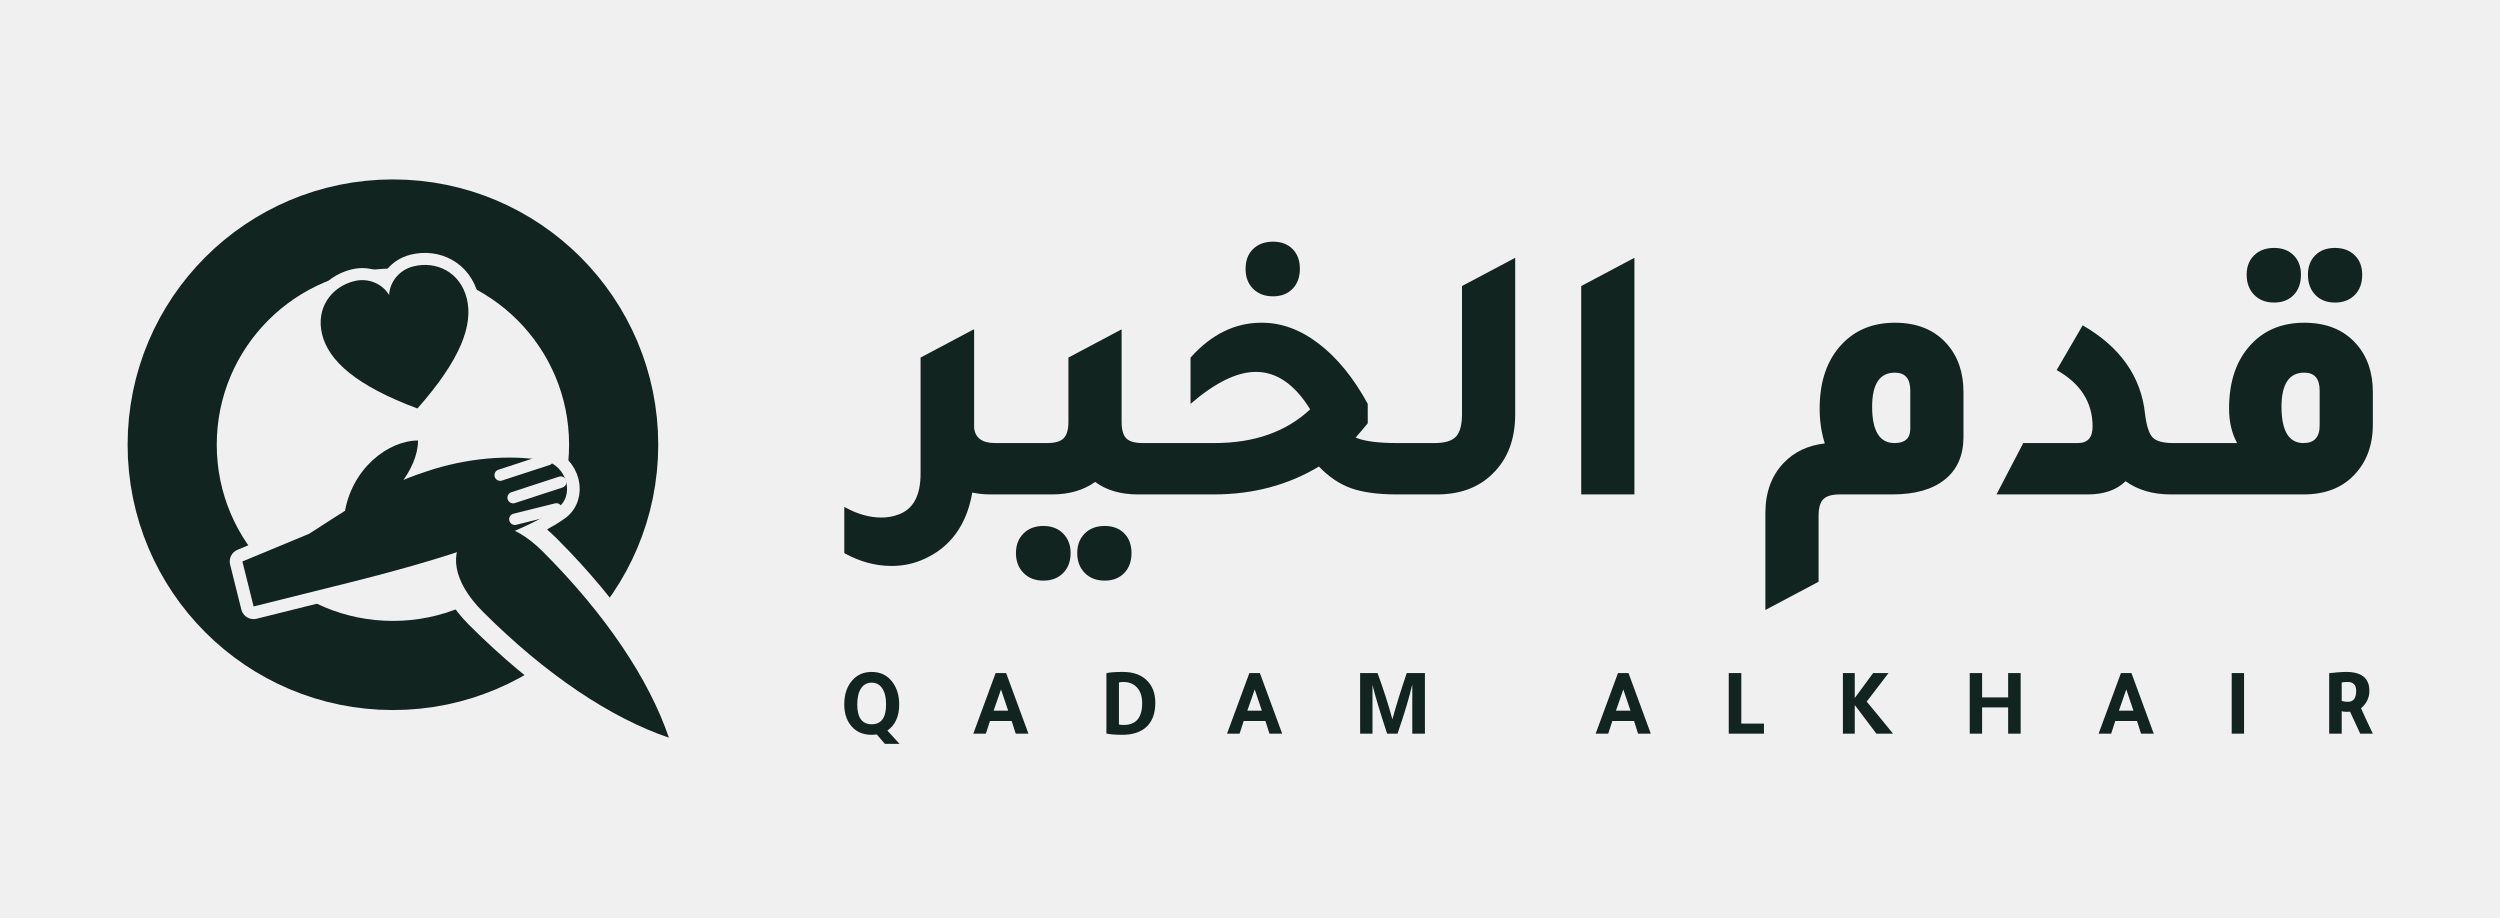
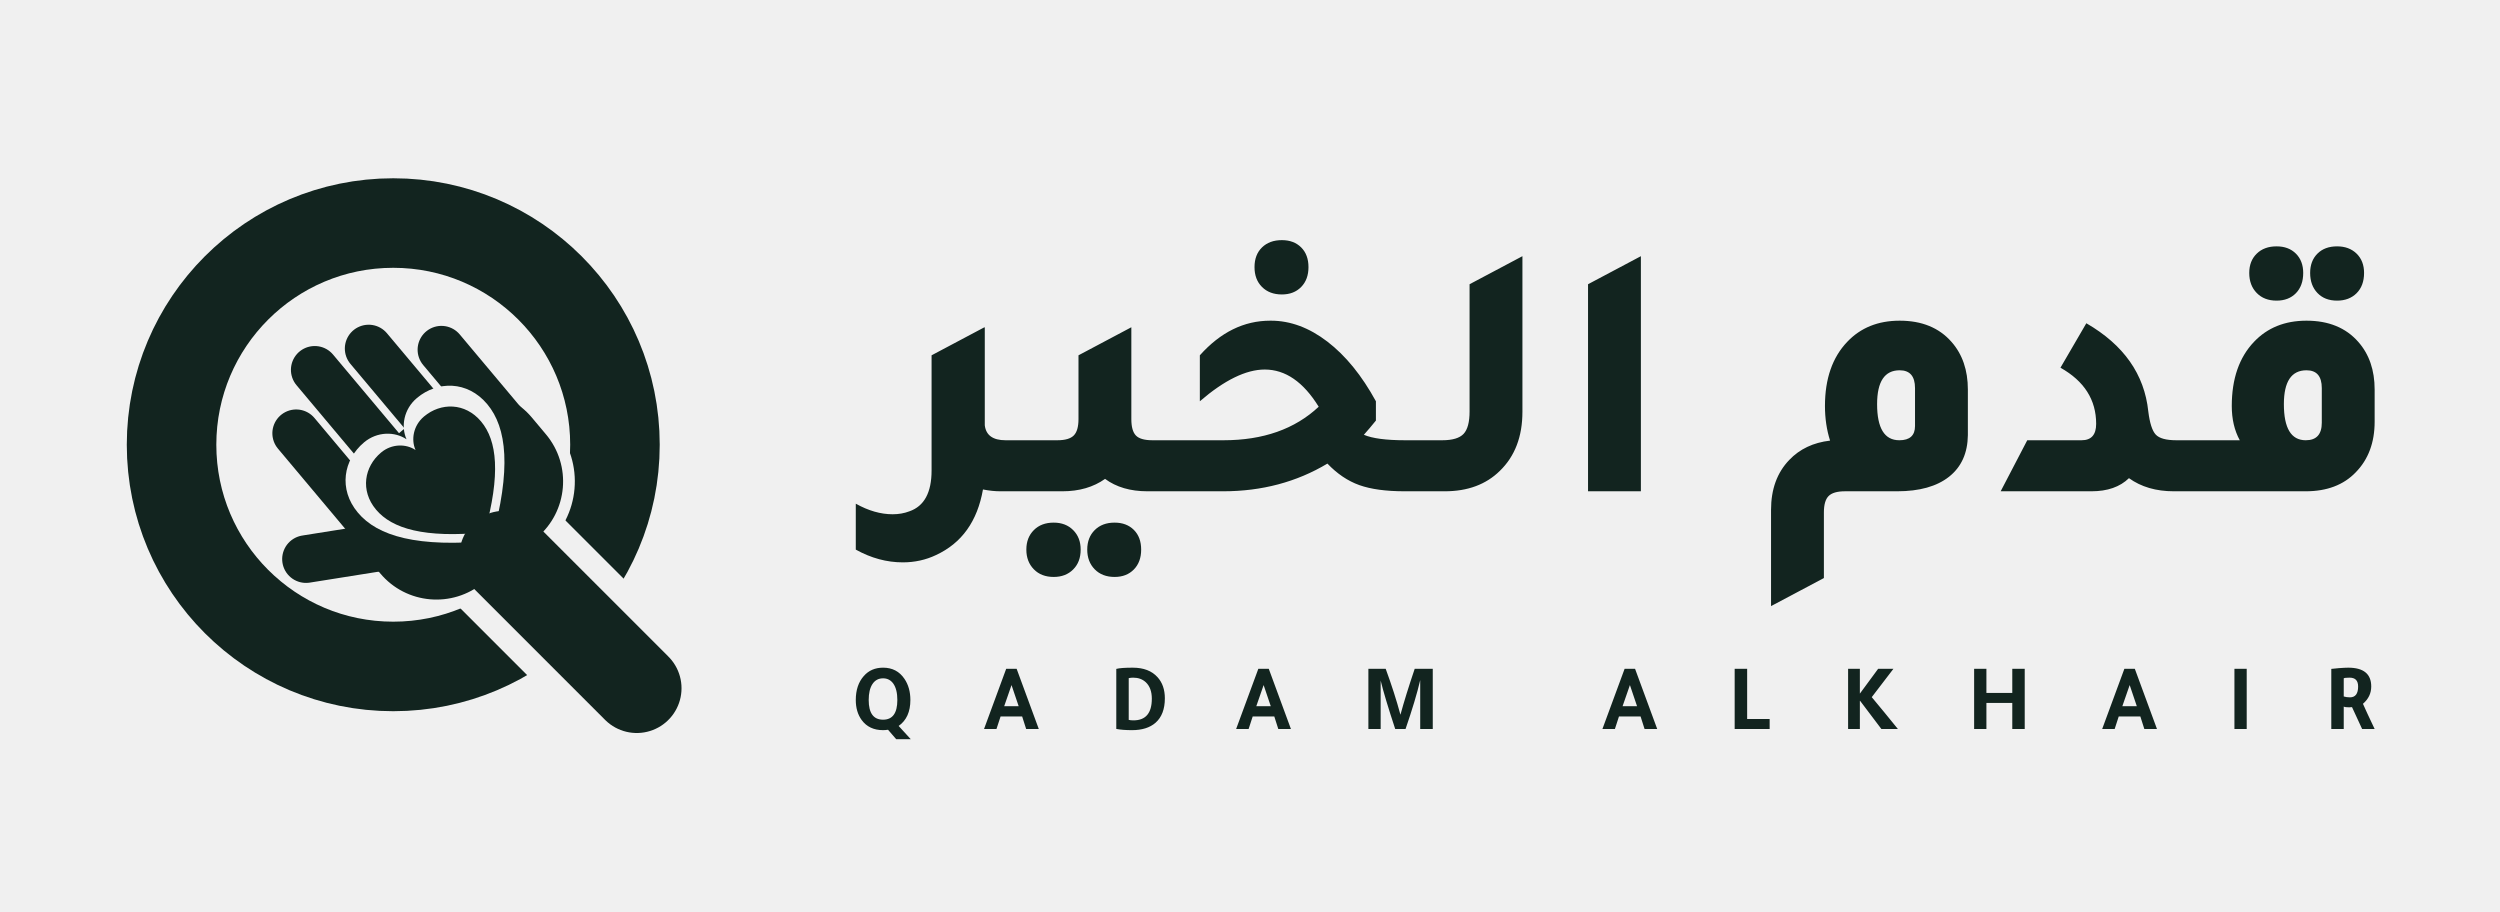
- <svg xmlns="http://www.w3.org/2000/svg" viewBox="0 0 627 230" width="627" height="230" role="img">
+ <svg xmlns="http://www.w3.org/2000/svg" viewBox="0 0 631 230" width="631" height="230" role="img">
  <defs>
-     <mask id="sh5" maskUnits="userSpaceOnUse" x="-40" y="-40" width="300" height="300">
-       <rect x="-40" y="-40" width="300" height="300" fill="#fff" />
-       <path d="M92,49 L78,50" stroke="#000" stroke-width="3.2" stroke-linecap="round" />
-       <path d="M94,56 L80,57" stroke="#000" stroke-width="3.2" stroke-linecap="round" />
-       <path d="M91,63 L79,63" stroke="#000" stroke-width="3.2" stroke-linecap="round" />
-     </mask>
-     <mask id="mh5" maskUnits="userSpaceOnUse" x="-40" y="-40" width="300" height="300">
-       <rect x="-40" y="-40" width="300" height="300" fill="#fff" />
-       <g transform="matrix(0.70711 0.70711 0.70711 -0.70711 124 140)">
-         <path d="M58,0 C45,6.4 27,10 6,10 C-4.2,10 -9.5,5.6 -9.5,0 C-9.5,-5.6 -4.2,-10 6,-10 C27,-10 45,-6.4 58,0 Z" fill="#000" stroke="#000" stroke-width="9" stroke-linejoin="round" />
-       </g>
-       <g transform="translate(100 122) rotate(-14) scale(0.84) translate(-48 -46)" stroke="#000" stroke-width="7.1" stroke-linejoin="round">
-         <path d="M2,56 L22,53 C34,49 44,45 58,44 C70,43 82,45 91,49 C97,52 97,61 91,63 C78,68 50,69 30,69 L2,69 Z" fill="#000" />
-         <path d="M33,50 C38,38 50,33 58,35 C56,43 46,50 36,53 Z" fill="#000" />
-         <g transform="translate(60 12) scale(0.95)">
-           <path d="M0,15 C-16,4 -22,-5 -22,-13 C-22,-21 -16,-26 -9,-26 C-4.5,-26 -1,-23 0,-19.5 C1,-23 4.5,-26 9,-26 C16,-26 22,-21 22,-13 C22,-5 16,4 0,15 Z" fill="#000" />
-         </g>
+     <mask id="hh5" maskUnits="userSpaceOnUse" x="-60" y="-60" width="320" height="320">
+       <rect x="-60" y="-60" width="320" height="320" fill="#fff" />
+       <g transform="translate(48 57) scale(1.046429)">
+         <path d="M0,15 C-16,4 -22,-5 -22,-13 C-22,-21 -16,-26 -9,-26 C-4.5,-26 -1,-23 0,-19.5 C1,-23 4.5,-26 9,-26 C16,-26 22,-21 22,-13 C22,-5 16,4 0,15 Z" fill="#000" />
      </g>
    </mask>
-     <mask id="th5" maskUnits="userSpaceOnUse" x="-40" y="-40" width="300" height="300">
-       <rect x="-40" y="-40" width="300" height="300" fill="#fff" />
-       <g transform="translate(100 122) rotate(-14) scale(0.84) translate(-48 -46)" stroke="#000" stroke-width="7.1" stroke-linejoin="round">
-         <path d="M2,56 L22,53 C34,49 44,45 58,44 C70,43 82,45 91,49 C97,52 97,61 91,63 C78,68 50,69 30,69 L2,69 Z" fill="#000" />
-         <path d="M33,50 C38,38 50,33 58,35 C56,43 46,50 36,53 Z" fill="#000" />
-         <g transform="translate(60 12) scale(0.95)">
-           <path d="M0,15 C-16,4 -22,-5 -22,-13 C-22,-21 -16,-26 -9,-26 C-4.5,-26 -1,-23 0,-19.5 C1,-23 4.5,-26 9,-26 C16,-26 22,-21 22,-13 C22,-5 16,4 0,15 Z" fill="#000" />
-         </g>
+     <mask id="mh5" maskUnits="userSpaceOnUse" x="-60" y="-60" width="320" height="320">
+       <rect x="-60" y="-60" width="320" height="320" fill="#fff" />
+       <g transform="translate(126 128) rotate(-40) scale(0.86) translate(-48 -78)" stroke="#000" stroke-width="6.4" stroke-linecap="round" stroke-linejoin="round">
+         <path d="M26,52 L26,16" stroke="#000" stroke-width="13" stroke-linecap="round" fill="none" />
+         <path d="M41,52 L41,6" stroke="#000" stroke-width="13" stroke-linecap="round" fill="none" />
+         <path d="M56,52 L56,11" stroke="#000" stroke-width="13" stroke-linecap="round" fill="none" />
+         <path d="M71,52 L71,24" stroke="#000" stroke-width="13" stroke-linecap="round" fill="none" />
+         <path d="M26,56 L6,44" stroke="#000" stroke-width="13" stroke-linecap="round" fill="none" />
+         <rect x="19" y="34" width="59" height="46" rx="20" fill="#000" />
      </g>
+       <path d="M126,128 L157.113,159.113" stroke="#000" stroke-width="32.0" stroke-linecap="round" fill="none" />
    </mask>
  </defs>
-   <g transform="translate(-5.79 -7.70) scale(1.06464)">
+   <g transform="translate(-6.20 2.49) scale(1.0761)">
    <g transform="translate(-2 0)">
-       <circle cx="100" cy="112" r="52" fill="none" stroke="#12241F" stroke-width="21" mask="url(#mh5)" />
-       <g mask="url(#th5)" transform="matrix(0.70711 0.70711 0.70711 -0.70711 124 140)">
-         <path d="M58,0 C45,6.4 27,10 6,10 C-4.2,10 -9.5,5.6 -9.5,0 C-9.5,-5.6 -4.2,-10 6,-10 C27,-10 45,-6.4 58,0 Z" fill="#12241F" />
-       </g>
-       <g transform="translate(100 122) rotate(-14) scale(0.84) translate(-48 -46)">
-         <g mask="url(#sh5)">
-           <path d="M2,56 L22,53 C34,49 44,45 58,44 C70,43 82,45 91,49 C97,52 97,61 91,63 C78,68 50,69 30,69 L2,69 Z" fill="#12241F" />
-           <path d="M33,50 C38,38 50,33 58,35 C56,43 46,50 36,53 Z" fill="#12241F" />
+       <circle cx="100" cy="102" r="52" fill="none" stroke="#12241F" stroke-width="21" mask="url(#mh5)" />
+       <path d="M126,128 L157.113,159.113" stroke="#12241F" stroke-width="21" stroke-linecap="round" fill="none" />
+       <g transform="translate(126 128) rotate(-40) scale(0.86) translate(-48 -78)">
+         <g mask="url(#hh5)">
+           <path d="M26,52 L26,16" stroke="#12241F" stroke-width="13" stroke-linecap="round" fill="none" />
+           <path d="M41,52 L41,6" stroke="#12241F" stroke-width="13" stroke-linecap="round" fill="none" />
+           <path d="M56,52 L56,11" stroke="#12241F" stroke-width="13" stroke-linecap="round" fill="none" />
+           <path d="M71,52 L71,24" stroke="#12241F" stroke-width="13" stroke-linecap="round" fill="none" />
+           <path d="M26,56 L6,44" stroke="#12241F" stroke-width="13" stroke-linecap="round" fill="none" />
+           <rect x="19" y="34" width="59" height="46" rx="20" fill="#12241F" />
        </g>
-         <g transform="translate(60 12) scale(0.95)">
+         <g transform="translate(48 57) scale(0.85)">
          <path d="M0,15 C-16,4 -22,-5 -22,-13 C-22,-21 -16,-26 -9,-26 C-4.5,-26 -1,-23 0,-19.5 C1,-23 4.5,-26 9,-26 C16,-26 22,-21 22,-13 C22,-5 16,4 0,15 Z" fill="#12241F" />
        </g>
      </g>
    </g>
  </g>
-   <g transform="translate(217.91 124.00)">
+   <g transform="translate(222.16 124.00)">
    <path d="M31.65 -12.88H40.66V0.00H30.36Q28.24 0.00 25.94 -0.46Q23.83 11.59 14.08 16.10Q10.21 17.94 5.70 17.94Q-0.37 17.94 -6.16 14.72V3.13Q-1.38 5.80 3.13 5.80Q5.43 5.80 7.36 5.06Q12.97 3.13 12.97 -5.24V-34.32L26.31 -41.40V-41.31L26.40 -41.40V-16.65Q26.86 -12.88 31.65 -12.88Z M68.72 -12.88H77.65V0.00H67.44Q61.00 0.00 56.76 -3.13Q52.35 0.00 46.00 0.00H35.70V-12.88H44.71Q47.66 -12.88 48.85 -14.08Q50.05 -15.27 50.05 -18.22V-34.32L63.39 -41.40V-18.22Q63.39 -15.27 64.54 -14.08Q65.69 -12.88 68.72 -12.88ZM43.79 7.91Q46.83 7.91 48.71 9.80Q50.60 11.68 50.60 14.72Q50.60 17.85 48.71 19.73Q46.83 21.62 43.79 21.62Q40.66 21.62 38.78 19.69Q36.89 17.76 36.89 14.72Q36.89 11.68 38.78 9.80Q40.66 7.91 43.79 7.91ZM59.16 7.91Q62.19 7.91 64.03 9.75Q65.87 11.59 65.87 14.72Q65.87 17.85 64.03 19.73Q62.19 21.62 59.16 21.62Q56.03 21.62 54.14 19.69Q52.26 17.76 52.26 14.72Q52.26 11.68 54.14 9.80Q56.03 7.91 59.16 7.91Z M101.38 -49.68Q98.26 -49.68 96.37 -51.57Q94.48 -53.45 94.48 -56.58Q94.48 -59.71 96.37 -61.55Q98.26 -63.39 101.38 -63.39Q104.42 -63.39 106.26 -61.55Q108.10 -59.71 108.10 -56.58Q108.10 -53.45 106.26 -51.57Q104.42 -49.68 101.38 -49.68ZM132.48 -12.88H140.76V0.00H132.39Q125.30 0.00 120.93 -1.56Q116.56 -3.13 112.88 -6.99Q101.20 0.00 86.57 0.00H72.77V-12.88H86.66Q101.66 -12.88 110.68 -21.34Q104.88 -30.73 97.06 -30.73Q89.98 -30.73 80.68 -22.72V-34.32Q88.50 -43.06 98.44 -43.06H98.62Q105.98 -43.06 112.88 -37.77Q119.78 -32.48 125.12 -22.72V-17.85Q123.56 -15.92 122.08 -14.26Q125.30 -12.88 132.48 -12.88Z M135.88 0.00V-12.88H141.86Q145.73 -12.88 147.25 -14.49Q148.76 -16.10 148.76 -20.15V-52.26L162.10 -59.34V-20.06Q162.10 -10.67 156.40 -5.15Q151.16 0.00 142.51 0.00Z M178.66 0.00V-52.26L192.00 -59.34V0.00Z M239.75 -12.79Q238.46 -16.84 238.46 -21.53Q238.46 -31.83 244.08 -37.72Q249.14 -43.06 257.32 -43.06Q265.70 -43.06 270.39 -37.72Q274.53 -33.03 274.53 -25.67V-14.17Q274.44 -7.36 269.79 -3.68Q265.14 0.00 256.68 0.00H243.52Q240.58 0.00 239.38 1.20Q238.19 2.39 238.19 5.34V21.90L224.85 28.98V4.69Q224.85 -3.13 229.45 -7.91Q233.40 -12.05 239.75 -12.79ZM261.19 -16.47V-26.04Q261.19 -30.54 257.32 -30.54Q251.62 -30.54 251.62 -21.99Q251.62 -12.88 257.23 -12.88Q261.19 -12.88 261.19 -16.47Z M282.81 0.00 289.52 -12.88H303.23Q306.91 -12.88 306.91 -17.02Q306.91 -26.13 297.90 -31.19L304.43 -42.41Q318.60 -34.22 320.07 -20.15Q320.62 -15.73 321.95 -14.31Q323.29 -12.88 327.15 -12.88H334.51V0.00H326.51Q319.79 0.00 315.19 -3.31Q311.79 0.00 305.72 0.00Z M352.45 -48.12Q349.32 -48.12 347.44 -50.05Q345.55 -51.98 345.55 -55.11Q345.55 -58.14 347.44 -59.98Q349.32 -61.82 352.45 -61.82Q355.49 -61.82 357.33 -59.98Q359.17 -58.14 359.17 -55.11Q359.17 -51.89 357.33 -50.00Q355.49 -48.12 352.45 -48.12ZM367.72 -48.12Q364.60 -48.12 362.76 -50.05Q360.92 -51.98 360.92 -55.11Q360.92 -58.14 362.76 -59.98Q364.60 -61.82 367.72 -61.82Q370.76 -61.82 372.65 -59.98Q374.53 -58.14 374.53 -55.11Q374.53 -51.89 372.65 -50.00Q370.76 -48.12 367.72 -48.12ZM329.54 0.00V-12.88H343.16Q341.14 -16.56 341.14 -21.53Q341.14 -31.83 346.75 -37.72Q351.81 -43.06 360.00 -43.06Q368.37 -43.06 373.06 -37.72Q377.20 -33.03 377.20 -25.67V-17.57Q377.20 -9.66 372.42 -4.78Q367.82 0.00 359.81 0.00ZM363.86 -26.04Q363.86 -30.54 360.00 -30.54Q354.29 -30.54 354.29 -21.99Q354.29 -12.88 359.81 -12.88Q363.86 -12.88 363.86 -17.30Z" fill="#12241F" />
  </g>
-   <g transform="translate(210.78 184.00)">
+   <g transform="translate(215.04 184.00)">
    <path d="M9.10 0.19Q8.42 0.29 7.85 0.29Q4.32 0.29 2.45 -2.26Q0.96 -4.30 0.96 -7.32Q0.96 -11.09 2.98 -13.37Q4.82 -15.48 7.85 -15.48Q11.35 -15.48 13.25 -12.65Q14.74 -10.44 14.74 -7.32Q14.74 -2.86 11.78 -0.77Q13.18 0.79 14.83 2.57H11.16ZM7.85 -2.35Q11.45 -2.35 11.45 -7.32Q11.45 -10.01 10.42 -11.47Q9.46 -12.79 7.85 -12.79Q6.12 -12.79 5.17 -11.35Q4.22 -9.91 4.22 -7.32Q4.22 -2.35 7.85 -2.35Z M38.92 -15.19H41.56L47.15 0.00H43.96Q43.55 -1.20 42.95 -3.17H37.51Q37.17 -2.09 36.47 0.00H33.33ZM40.27 -11.09Q39.59 -9.19 38.42 -5.76H42.07Q40.94 -9.07 40.27 -11.09Z M66.71 -15.17Q67.88 -15.48 70.86 -15.48Q74.96 -15.48 77.12 -13.08Q78.97 -11.04 78.97 -7.75Q78.97 -3.65 76.62 -1.58Q74.48 0.29 70.67 0.29Q68.27 0.29 66.71 -0.02ZM69.85 -2.30Q70.33 -2.18 71.05 -2.18Q75.68 -2.18 75.68 -7.66Q75.68 -10.37 74.15 -11.81Q72.90 -12.96 70.98 -12.96Q70.43 -12.96 69.85 -12.84Z M102.56 -15.19H105.20L110.79 0.00H107.60Q107.19 -1.20 106.59 -3.17H101.14Q100.80 -2.09 100.11 0.00H96.96ZM103.90 -11.09Q103.23 -9.19 102.05 -5.76H105.70Q104.57 -9.07 103.90 -11.09Z M138.43 -3.60Q139.77 -8.52 142.03 -15.19H146.59V0.00H143.42V-12.34Q142.29 -7.46 139.72 0.00H137.11Q134.40 -8.23 133.44 -12.22V0.00H130.34V-15.19H134.71Q136.96 -9.05 138.43 -3.60Z M195.01 -15.19H197.65L203.24 0.00H200.05Q199.64 -1.20 199.04 -3.17H193.59Q193.25 -2.09 192.56 0.00H189.41ZM196.35 -11.09Q195.68 -9.19 194.50 -5.76H198.15Q197.02 -9.07 196.35 -11.09Z M222.79 0.00V-15.19H225.94V-2.52H231.62V0.00Z M254.39 -15.19V-8.93Q257.56 -13.22 259.00 -15.19H262.86Q260.39 -11.95 257.39 -8.04Q260.54 -4.27 263.99 0.00H259.82Q257.61 -2.95 254.46 -7.10H254.39V0.00H251.42V-15.19Z M286.33 0.00H283.23V-15.19H286.33V-9.10H292.86V-15.19H296.00V0.00H292.86V-6.58H286.33Z M321.15 -15.19H323.79L329.38 0.00H326.19Q325.78 -1.20 325.18 -3.17H319.73Q319.39 -2.09 318.70 0.00H315.55ZM322.49 -11.09Q321.82 -9.19 320.64 -5.76H324.29Q323.16 -9.07 322.49 -11.09Z M352.03 -15.19V0.00H348.93V-15.19Z M373.38 0.00V-15.17Q373.72 -15.24 375.28 -15.36Q376.84 -15.48 377.65 -15.48Q383.46 -15.48 383.46 -10.73Q383.46 -8.16 381.37 -6.36Q382.24 -4.37 384.32 0.00H381.16Q379.98 -2.57 378.61 -5.52Q378.35 -5.47 377.89 -5.47Q376.84 -5.47 376.52 -5.66V0.00ZM376.52 -12.79V-8.21Q377.24 -7.99 378.08 -7.99Q380.15 -7.99 380.15 -10.73Q380.15 -12.96 378.01 -12.96Q376.79 -12.96 376.52 -12.79Z" fill="#12241F" />
  </g>
</svg>
